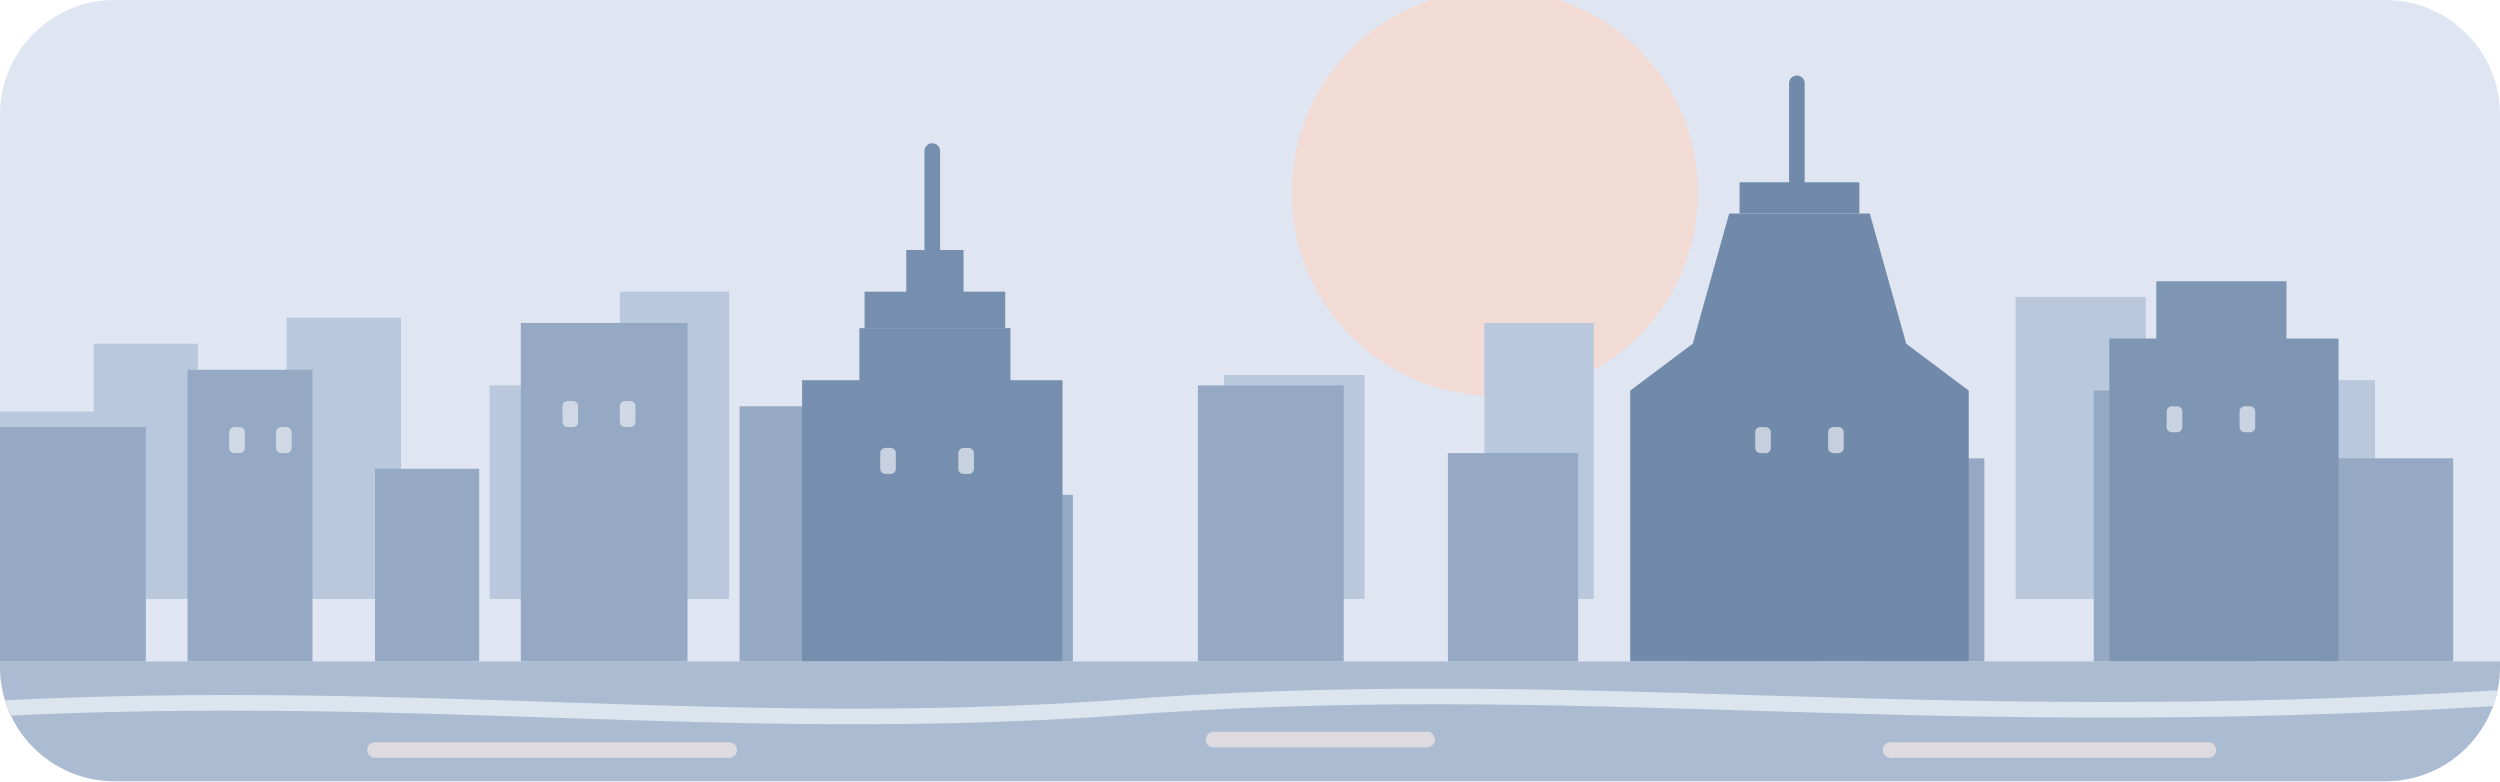
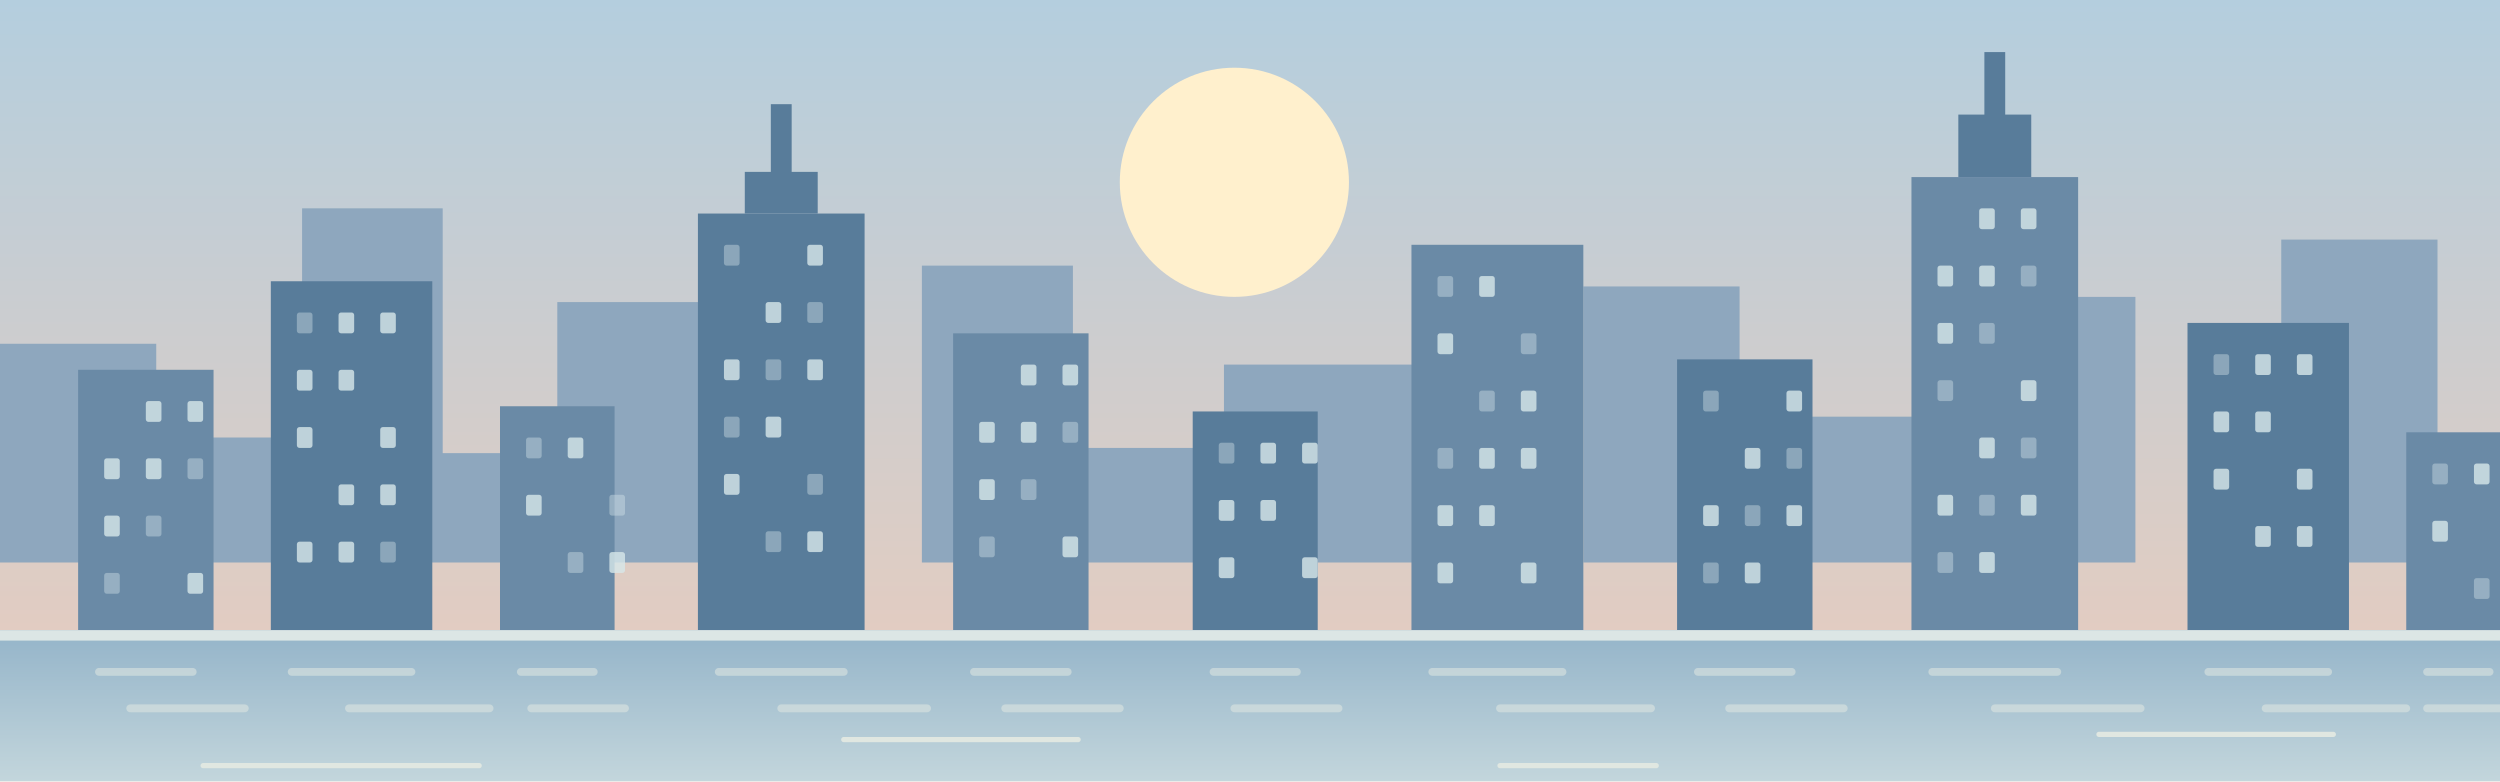
- <svg xmlns="http://www.w3.org/2000/svg" viewBox="0 0 480 150" role="img" aria-label="Downtown Flow New York skyline artwork">
+ <svg xmlns="http://www.w3.org/2000/svg" viewBox="0 0 480 150" role="img" aria-label="City lights and a riverside skyline at dusk">
  <defs>
-     <clipPath id="downtown-flow-frame">
-       <rect width="480" height="150" rx="22" />
-     </clipPath>
+     <linearGradient id="sky" x2="0" y2="1">
+       <stop stop-color="#B4CEDE" />
+       <stop offset="1" stop-color="#EDCCBB" />
+     </linearGradient>
+     <linearGradient id="water" x2="0" y2="1">
+       <stop stop-color="#94B4C9" />
+       <stop offset="1" stop-color="#C3D6DC" />
+     </linearGradient>
  </defs>
-   <g clip-path="url(#downtown-flow-frame)">
-     <rect width="480" height="150" fill="#DFE6F1" />
-     <circle cx="287" cy="37" r="39" fill="#F2DBD5" />
-     <path d="M0 115V79h18V66h20v21h17V61h22v54h17V74h25V56h21v59h20V81h19v34h56V72h27v43h23V62h21v53h31V77h22v38h28V57h25v58h22V73h22v42z" fill="#B9C8DC" />
-     <path d="M0 127V82h28v45h8V71h24v56h12V90h20v37h8V62h32v65h10V78h27v49h12V95h25v32h24V74h28v53h20V87h25v40h22V71h24v56h10V88h22v39h21V75h31v52h12V88h26v39z" fill="#95A9C5" />
-     <path d="M154 127V73h11V63h29v10h10v54z" fill="#778FAF" />
-     <path d="M166 63V56h8v-8h11v8h8v7z" fill="#778FAF" />
-     <path d="M179 48V29" fill="none" stroke="#778FAF" stroke-linecap="round" stroke-width="3" />
-     <path d="M313 127V75l12-9 7-25h27l7 25 12 9v52z" fill="#718AAA" />
-     <path d="M334 41V35h23v6z" fill="#718AAA" />
-     <path d="M345 35V16" fill="none" stroke="#718AAA" stroke-linecap="round" stroke-width="3" />
-     <path d="M405 127V65h9V54h25v11h10v62z" fill="#7E96B4" />
-     <path d="M0 127h480v23H0z" fill="#AABBD2" />
-     <path d="M0 136c80-4 139 5 213 0 91-7 153 5 267-2" fill="none" stroke="#DCE4EE" stroke-linecap="round" stroke-width="3" />
-     <path d="M72 144h68m93-2h41m89 2h61" fill="none" stroke="#EDE6E4" stroke-linecap="round" stroke-width="3" opacity=".75" />
-     <g fill="#E9EDF3" opacity=".7">
-       <rect x="44" y="82" width="3" height="5" rx="1" />
-       <rect x="53" y="82" width="3" height="5" rx="1" />
-       <rect x="108" y="77" width="3" height="5" rx="1" />
-       <rect x="119" y="77" width="3" height="5" rx="1" />
-       <rect x="169" y="86" width="3" height="5" rx="1" />
-       <rect x="184" y="86" width="3" height="5" rx="1" />
-       <rect x="337" y="82" width="3" height="5" rx="1" />
-       <rect x="351" y="82" width="3" height="5" rx="1" />
-       <rect x="416" y="78" width="3" height="5" rx="1" />
-       <rect x="430" y="78" width="3" height="5" rx="1" />
-     </g>
-   </g>
+   <rect x="0" y="0" width="480" height="150" rx="0" fill="url(#sky)" />
+   <circle cx="237" cy="35" r="22" fill="#FFF0CD" />
+   <path d="M0 108V66h30v18h28V40h27v47h22V58h39v50h31V51h29v35h29V70h42v38h27V55h30v25h39V57h37v51h28V46h30v43h42v19Z" fill="#8EA7BE" />
+   <rect x="15" y="71" width="26" height="50" rx="0" fill="#6A8AA6" />
+   <rect x="28" y="77" width="3" height="4" rx="0.5" fill="#D7E7EA" opacity=".8" />
+   <rect x="36" y="77" width="3" height="4" rx="0.5" fill="#D7E7EA" opacity=".8" />
+   <rect x="20" y="88" width="3" height="4" rx="0.5" fill="#D7E7EA" opacity=".8" />
+   <rect x="28" y="88" width="3" height="4" rx="0.5" fill="#D7E7EA" opacity=".8" />
+   <rect x="36" y="88" width="3" height="4" rx="0.5" fill="#D7E7EA" opacity=".4" />
+   <rect x="20" y="99" width="3" height="4" rx="0.5" fill="#D7E7EA" opacity=".8" />
+   <rect x="28" y="99" width="3" height="4" rx="0.5" fill="#D7E7EA" opacity=".4" />
+   <rect x="20" y="110" width="3" height="4" rx="0.5" fill="#D7E7EA" opacity=".4" />
+   <rect x="36" y="110" width="3" height="4" rx="0.5" fill="#D7E7EA" opacity=".8" />
+   <rect x="52" y="54" width="31" height="67" rx="0" fill="#587C9A" />
+   <rect x="57" y="60" width="3" height="4" rx="0.5" fill="#D7E7EA" opacity=".4" />
+   <rect x="65" y="60" width="3" height="4" rx="0.5" fill="#D7E7EA" opacity=".8" />
+   <rect x="73" y="60" width="3" height="4" rx="0.5" fill="#D7E7EA" opacity=".8" />
+   <rect x="57" y="71" width="3" height="4" rx="0.5" fill="#D7E7EA" opacity=".8" />
+   <rect x="65" y="71" width="3" height="4" rx="0.5" fill="#D7E7EA" opacity=".8" />
+   <rect x="57" y="82" width="3" height="4" rx="0.5" fill="#D7E7EA" opacity=".8" />
+   <rect x="73" y="82" width="3" height="4" rx="0.5" fill="#D7E7EA" opacity=".8" />
+   <rect x="65" y="93" width="3" height="4" rx="0.5" fill="#D7E7EA" opacity=".8" />
+   <rect x="73" y="93" width="3" height="4" rx="0.5" fill="#D7E7EA" opacity=".8" />
+   <rect x="57" y="104" width="3" height="4" rx="0.5" fill="#D7E7EA" opacity=".8" />
+   <rect x="65" y="104" width="3" height="4" rx="0.5" fill="#D7E7EA" opacity=".8" />
+   <rect x="73" y="104" width="3" height="4" rx="0.5" fill="#D7E7EA" opacity=".4" />
+   <rect x="96" y="78" width="22" height="43" rx="0" fill="#6A8AA6" />
+   <rect x="101" y="84" width="3" height="4" rx="0.5" fill="#D7E7EA" opacity=".4" />
+   <rect x="109" y="84" width="3" height="4" rx="0.5" fill="#D7E7EA" opacity=".8" />
+   <rect x="101" y="95" width="3" height="4" rx="0.5" fill="#D7E7EA" opacity=".8" />
+   <rect x="117" y="95" width="3" height="4" rx="0.5" fill="#D7E7EA" opacity=".4" />
+   <rect x="109" y="106" width="3" height="4" rx="0.5" fill="#D7E7EA" opacity=".4" />
+   <rect x="117" y="106" width="3" height="4" rx="0.5" fill="#D7E7EA" opacity=".8" />
+   <rect x="134" y="41" width="32" height="80" rx="0" fill="#587C9A" />
+   <rect x="139" y="47" width="3" height="4" rx="0.5" fill="#D7E7EA" opacity=".4" />
+   <rect x="155" y="47" width="3" height="4" rx="0.5" fill="#D7E7EA" opacity=".8" />
+   <rect x="147" y="58" width="3" height="4" rx="0.5" fill="#D7E7EA" opacity=".8" />
+   <rect x="155" y="58" width="3" height="4" rx="0.5" fill="#D7E7EA" opacity=".4" />
+   <rect x="139" y="69" width="3" height="4" rx="0.5" fill="#D7E7EA" opacity=".8" />
+   <rect x="147" y="69" width="3" height="4" rx="0.5" fill="#D7E7EA" opacity=".4" />
+   <rect x="155" y="69" width="3" height="4" rx="0.5" fill="#D7E7EA" opacity=".8" />
+   <rect x="139" y="80" width="3" height="4" rx="0.5" fill="#D7E7EA" opacity=".4" />
+   <rect x="147" y="80" width="3" height="4" rx="0.5" fill="#D7E7EA" opacity=".8" />
+   <rect x="139" y="91" width="3" height="4" rx="0.5" fill="#D7E7EA" opacity=".8" />
+   <rect x="155" y="91" width="3" height="4" rx="0.5" fill="#D7E7EA" opacity=".4" />
+   <rect x="147" y="102" width="3" height="4" rx="0.5" fill="#D7E7EA" opacity=".4" />
+   <rect x="155" y="102" width="3" height="4" rx="0.5" fill="#D7E7EA" opacity=".8" />
+   <rect x="183" y="64" width="26" height="57" rx="0" fill="#6A8AA6" />
+   <rect x="196" y="70" width="3" height="4" rx="0.5" fill="#D7E7EA" opacity=".8" />
+   <rect x="204" y="70" width="3" height="4" rx="0.5" fill="#D7E7EA" opacity=".8" />
+   <rect x="188" y="81" width="3" height="4" rx="0.5" fill="#D7E7EA" opacity=".8" />
+   <rect x="196" y="81" width="3" height="4" rx="0.5" fill="#D7E7EA" opacity=".8" />
+   <rect x="204" y="81" width="3" height="4" rx="0.5" fill="#D7E7EA" opacity=".4" />
+   <rect x="188" y="92" width="3" height="4" rx="0.5" fill="#D7E7EA" opacity=".8" />
+   <rect x="196" y="92" width="3" height="4" rx="0.5" fill="#D7E7EA" opacity=".4" />
+   <rect x="188" y="103" width="3" height="4" rx="0.5" fill="#D7E7EA" opacity=".4" />
+   <rect x="204" y="103" width="3" height="4" rx="0.5" fill="#D7E7EA" opacity=".8" />
+   <rect x="229" y="79" width="24" height="42" rx="0" fill="#587C9A" />
+   <rect x="234" y="85" width="3" height="4" rx="0.5" fill="#D7E7EA" opacity=".4" />
+   <rect x="242" y="85" width="3" height="4" rx="0.5" fill="#D7E7EA" opacity=".8" />
+   <rect x="250" y="85" width="3" height="4" rx="0.5" fill="#D7E7EA" opacity=".8" />
+   <rect x="234" y="96" width="3" height="4" rx="0.5" fill="#D7E7EA" opacity=".8" />
+   <rect x="242" y="96" width="3" height="4" rx="0.5" fill="#D7E7EA" opacity=".8" />
+   <rect x="234" y="107" width="3" height="4" rx="0.5" fill="#D7E7EA" opacity=".8" />
+   <rect x="250" y="107" width="3" height="4" rx="0.5" fill="#D7E7EA" opacity=".8" />
+   <rect x="271" y="47" width="33" height="74" rx="0" fill="#6A8AA6" />
+   <rect x="276" y="53" width="3" height="4" rx="0.5" fill="#D7E7EA" opacity=".4" />
+   <rect x="284" y="53" width="3" height="4" rx="0.5" fill="#D7E7EA" opacity=".8" />
+   <rect x="276" y="64" width="3" height="4" rx="0.5" fill="#D7E7EA" opacity=".8" />
+   <rect x="292" y="64" width="3" height="4" rx="0.5" fill="#D7E7EA" opacity=".4" />
+   <rect x="284" y="75" width="3" height="4" rx="0.5" fill="#D7E7EA" opacity=".4" />
+   <rect x="292" y="75" width="3" height="4" rx="0.5" fill="#D7E7EA" opacity=".8" />
+   <rect x="276" y="86" width="3" height="4" rx="0.5" fill="#D7E7EA" opacity=".4" />
+   <rect x="284" y="86" width="3" height="4" rx="0.5" fill="#D7E7EA" opacity=".8" />
+   <rect x="292" y="86" width="3" height="4" rx="0.5" fill="#D7E7EA" opacity=".8" />
+   <rect x="276" y="97" width="3" height="4" rx="0.5" fill="#D7E7EA" opacity=".8" />
+   <rect x="284" y="97" width="3" height="4" rx="0.5" fill="#D7E7EA" opacity=".8" />
+   <rect x="276" y="108" width="3" height="4" rx="0.5" fill="#D7E7EA" opacity=".8" />
+   <rect x="292" y="108" width="3" height="4" rx="0.5" fill="#D7E7EA" opacity=".8" />
+   <rect x="322" y="69" width="26" height="52" rx="0" fill="#587C9A" />
+   <rect x="327" y="75" width="3" height="4" rx="0.5" fill="#D7E7EA" opacity=".4" />
+   <rect x="343" y="75" width="3" height="4" rx="0.5" fill="#D7E7EA" opacity=".8" />
+   <rect x="335" y="86" width="3" height="4" rx="0.5" fill="#D7E7EA" opacity=".8" />
+   <rect x="343" y="86" width="3" height="4" rx="0.5" fill="#D7E7EA" opacity=".4" />
+   <rect x="327" y="97" width="3" height="4" rx="0.5" fill="#D7E7EA" opacity=".8" />
+   <rect x="335" y="97" width="3" height="4" rx="0.5" fill="#D7E7EA" opacity=".4" />
+   <rect x="343" y="97" width="3" height="4" rx="0.5" fill="#D7E7EA" opacity=".8" />
+   <rect x="327" y="108" width="3" height="4" rx="0.5" fill="#D7E7EA" opacity=".4" />
+   <rect x="335" y="108" width="3" height="4" rx="0.5" fill="#D7E7EA" opacity=".8" />
+   <rect x="367" y="34" width="32" height="87" rx="0" fill="#6A8AA6" />
+   <rect x="380" y="40" width="3" height="4" rx="0.5" fill="#D7E7EA" opacity=".8" />
+   <rect x="388" y="40" width="3" height="4" rx="0.5" fill="#D7E7EA" opacity=".8" />
+   <rect x="372" y="51" width="3" height="4" rx="0.5" fill="#D7E7EA" opacity=".8" />
+   <rect x="380" y="51" width="3" height="4" rx="0.5" fill="#D7E7EA" opacity=".8" />
+   <rect x="388" y="51" width="3" height="4" rx="0.5" fill="#D7E7EA" opacity=".4" />
+   <rect x="372" y="62" width="3" height="4" rx="0.5" fill="#D7E7EA" opacity=".8" />
+   <rect x="380" y="62" width="3" height="4" rx="0.5" fill="#D7E7EA" opacity=".4" />
+   <rect x="372" y="73" width="3" height="4" rx="0.5" fill="#D7E7EA" opacity=".4" />
+   <rect x="388" y="73" width="3" height="4" rx="0.5" fill="#D7E7EA" opacity=".8" />
+   <rect x="380" y="84" width="3" height="4" rx="0.5" fill="#D7E7EA" opacity=".8" />
+   <rect x="388" y="84" width="3" height="4" rx="0.5" fill="#D7E7EA" opacity=".4" />
+   <rect x="372" y="95" width="3" height="4" rx="0.5" fill="#D7E7EA" opacity=".8" />
+   <rect x="380" y="95" width="3" height="4" rx="0.5" fill="#D7E7EA" opacity=".4" />
+   <rect x="388" y="95" width="3" height="4" rx="0.5" fill="#D7E7EA" opacity=".8" />
+   <rect x="372" y="106" width="3" height="4" rx="0.5" fill="#D7E7EA" opacity=".4" />
+   <rect x="380" y="106" width="3" height="4" rx="0.5" fill="#D7E7EA" opacity=".8" />
+   <rect x="420" y="62" width="31" height="59" rx="0" fill="#587C9A" />
+   <rect x="425" y="68" width="3" height="4" rx="0.5" fill="#D7E7EA" opacity=".4" />
+   <rect x="433" y="68" width="3" height="4" rx="0.5" fill="#D7E7EA" opacity=".8" />
+   <rect x="441" y="68" width="3" height="4" rx="0.5" fill="#D7E7EA" opacity=".8" />
+   <rect x="425" y="79" width="3" height="4" rx="0.5" fill="#D7E7EA" opacity=".8" />
+   <rect x="433" y="79" width="3" height="4" rx="0.5" fill="#D7E7EA" opacity=".8" />
+   <rect x="425" y="90" width="3" height="4" rx="0.5" fill="#D7E7EA" opacity=".8" />
+   <rect x="441" y="90" width="3" height="4" rx="0.5" fill="#D7E7EA" opacity=".8" />
+   <rect x="433" y="101" width="3" height="4" rx="0.5" fill="#D7E7EA" opacity=".8" />
+   <rect x="441" y="101" width="3" height="4" rx="0.5" fill="#D7E7EA" opacity=".8" />
+   <rect x="462" y="83" width="20" height="38" rx="0" fill="#6A8AA6" />
+   <rect x="467" y="89" width="3" height="4" rx="0.5" fill="#D7E7EA" opacity=".4" />
+   <rect x="475" y="89" width="3" height="4" rx="0.5" fill="#D7E7EA" opacity=".8" />
+   <rect x="467" y="100" width="3" height="4" rx="0.5" fill="#D7E7EA" opacity=".8" />
+   <rect x="483" y="100" width="3" height="4" rx="0.5" fill="#D7E7EA" opacity=".4" />
+   <rect x="475" y="111" width="3" height="4" rx="0.5" fill="#D7E7EA" opacity=".4" />
+   <rect x="483" y="111" width="3" height="4" rx="0.5" fill="#D7E7EA" opacity=".8" />
+   <path d="M143 41V33h14v8m-9-8V20h4v13m224 1V22h14v12m-9-12V10h4v12" fill="#587C9A" />
+   <rect x="0" y="121" width="480" height="29" rx="0" fill="url(#water)" />
+   <path d="M0 122h480" fill="none" stroke="#DCE6E5" stroke-width="2" stroke-linecap="round" />
+   <path d="M19 129h18m-12 7h22" fill="none" stroke="#E0E7E1" stroke-width="1.5" stroke-linecap="round" opacity=".55" />
+   <path d="M56 129h23m-12 7h27" fill="none" stroke="#E0E7E1" stroke-width="1.5" stroke-linecap="round" opacity=".55" />
+   <path d="M100 129h14m-12 7h18" fill="none" stroke="#E0E7E1" stroke-width="1.5" stroke-linecap="round" opacity=".55" />
+   <path d="M138 129h24m-12 7h28" fill="none" stroke="#E0E7E1" stroke-width="1.5" stroke-linecap="round" opacity=".55" />
+   <path d="M187 129h18m-12 7h22" fill="none" stroke="#E0E7E1" stroke-width="1.5" stroke-linecap="round" opacity=".55" />
+   <path d="M233 129h16m-12 7h20" fill="none" stroke="#E0E7E1" stroke-width="1.5" stroke-linecap="round" opacity=".55" />
+   <path d="M275 129h25m-12 7h29" fill="none" stroke="#E0E7E1" stroke-width="1.5" stroke-linecap="round" opacity=".55" />
+   <path d="M326 129h18m-12 7h22" fill="none" stroke="#E0E7E1" stroke-width="1.5" stroke-linecap="round" opacity=".55" />
+   <path d="M371 129h24m-12 7h28" fill="none" stroke="#E0E7E1" stroke-width="1.5" stroke-linecap="round" opacity=".55" />
+   <path d="M424 129h23m-12 7h27" fill="none" stroke="#E0E7E1" stroke-width="1.5" stroke-linecap="round" opacity=".55" />
+   <path d="M466 129h12m-12 7h16" fill="none" stroke="#E0E7E1" stroke-width="1.5" stroke-linecap="round" opacity=".55" />
+   <path d="M39 147h53m70-5h45m81 5h30m85-6h45" fill="none" stroke="#E0E7E1" stroke-width="1" stroke-linecap="round" />
</svg>
